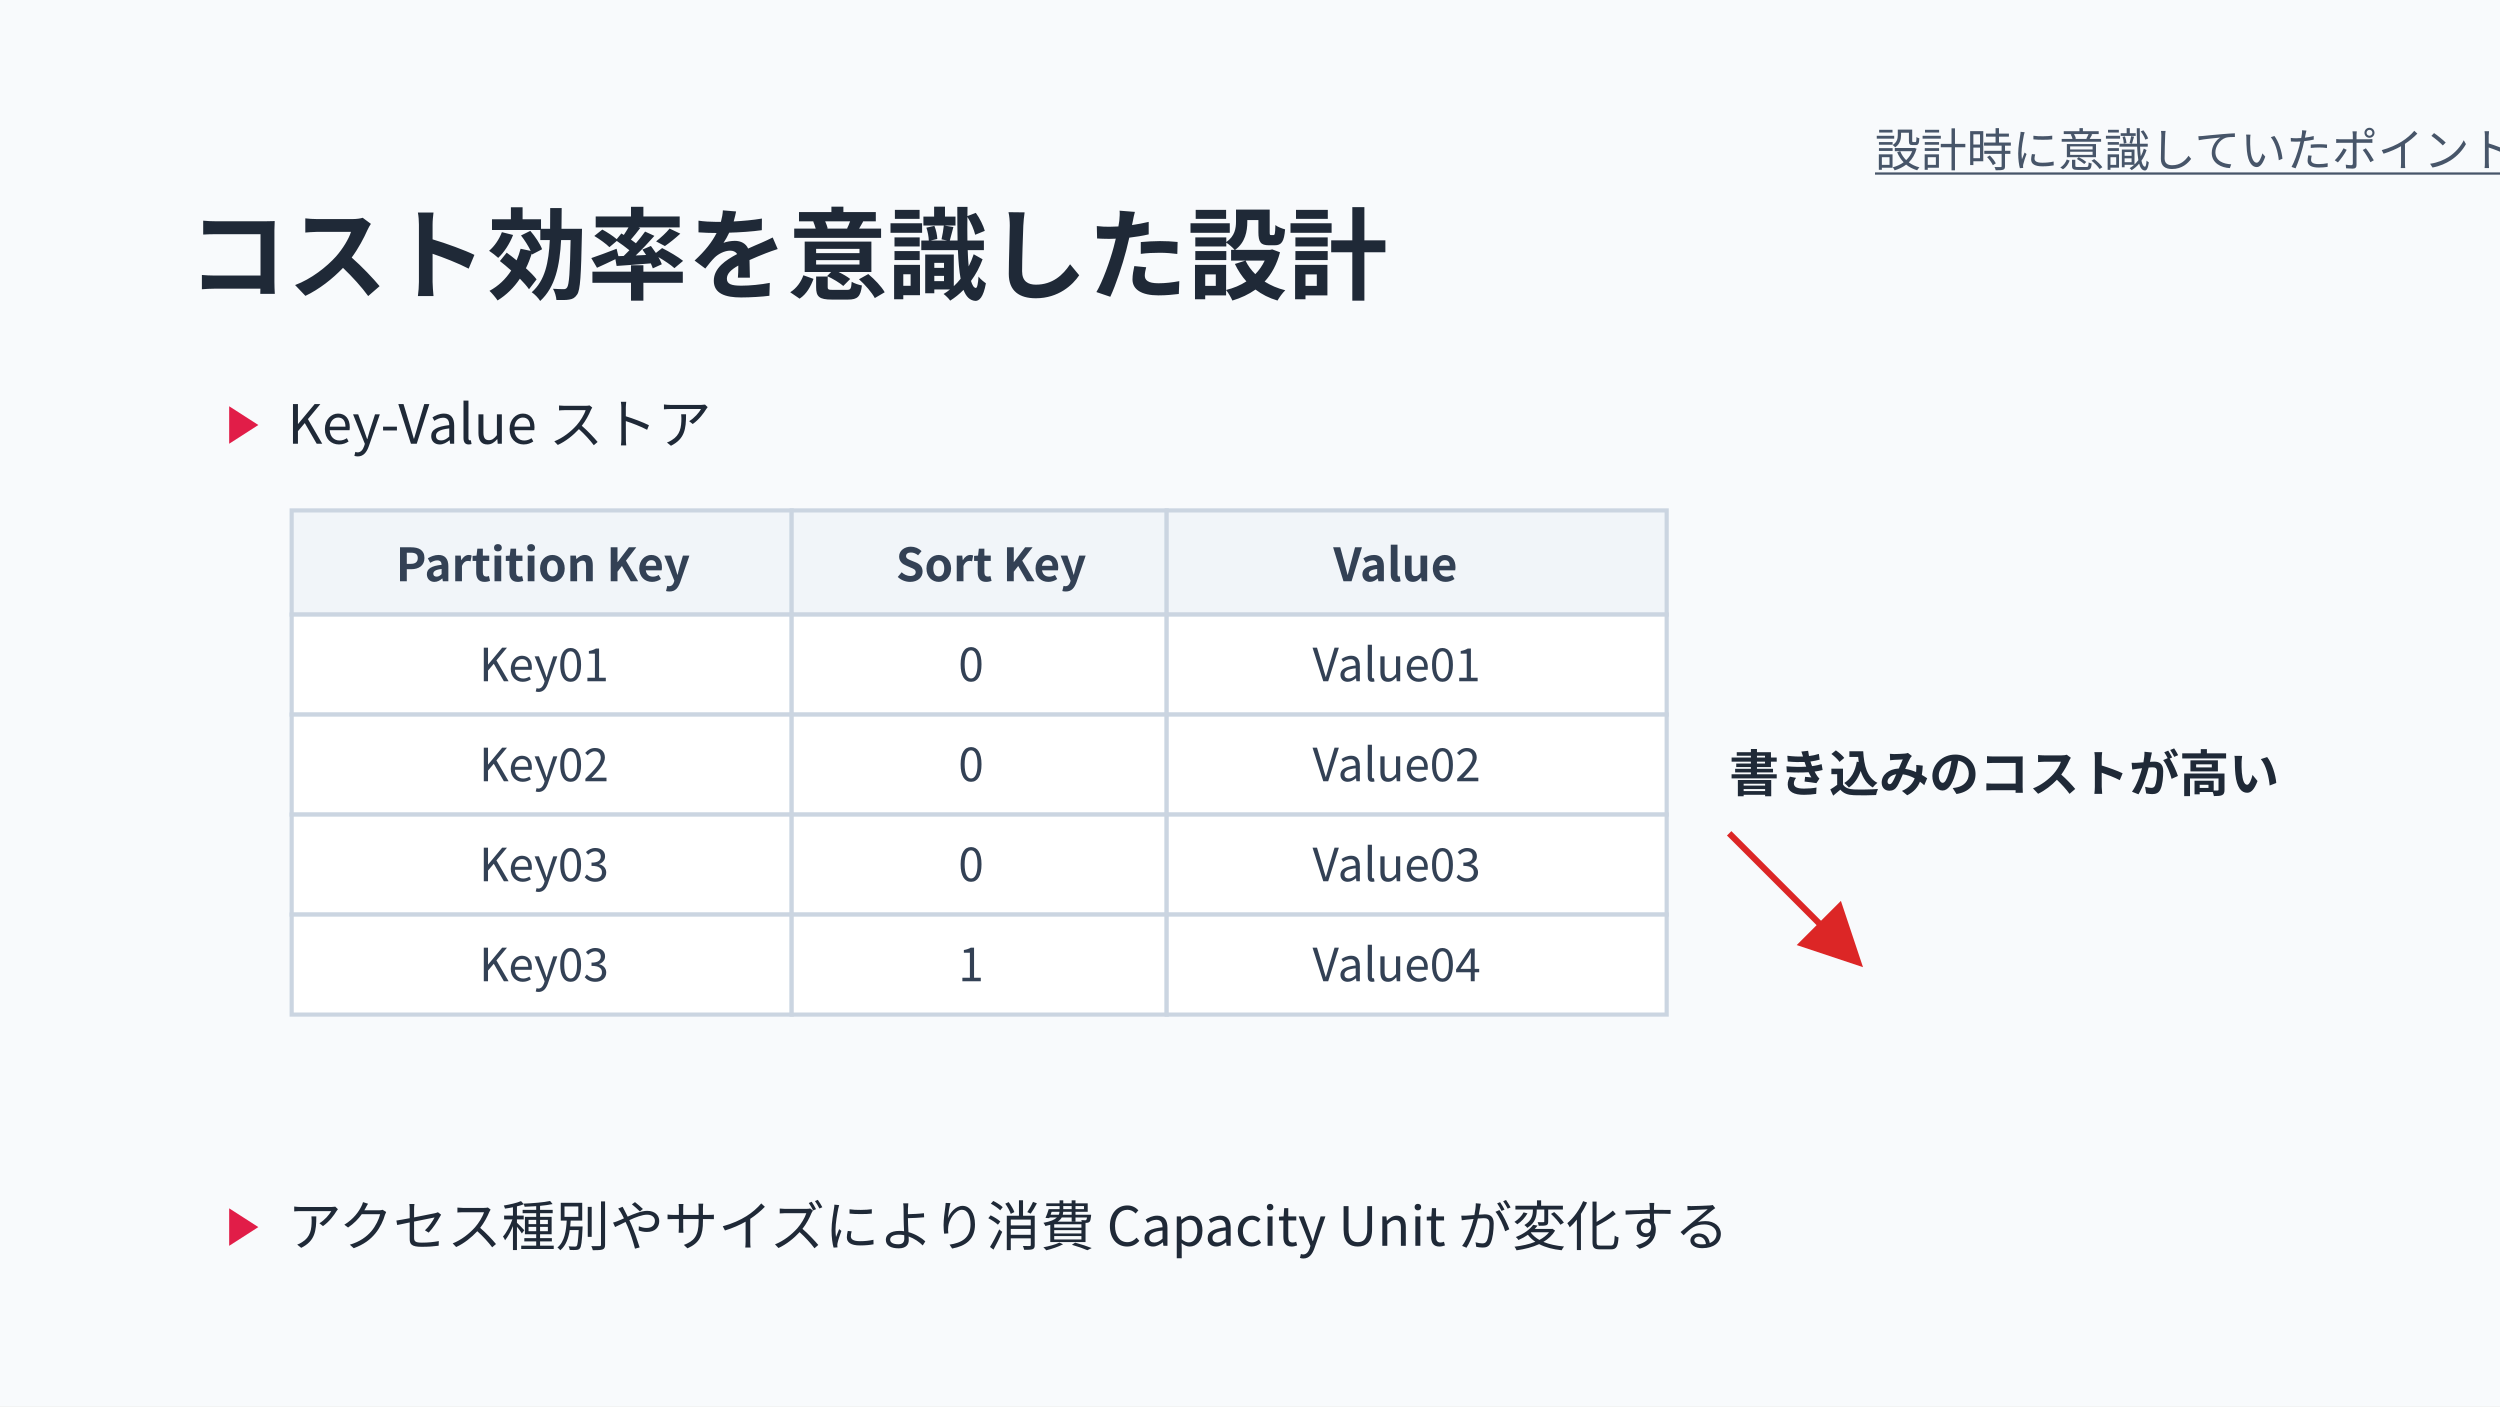
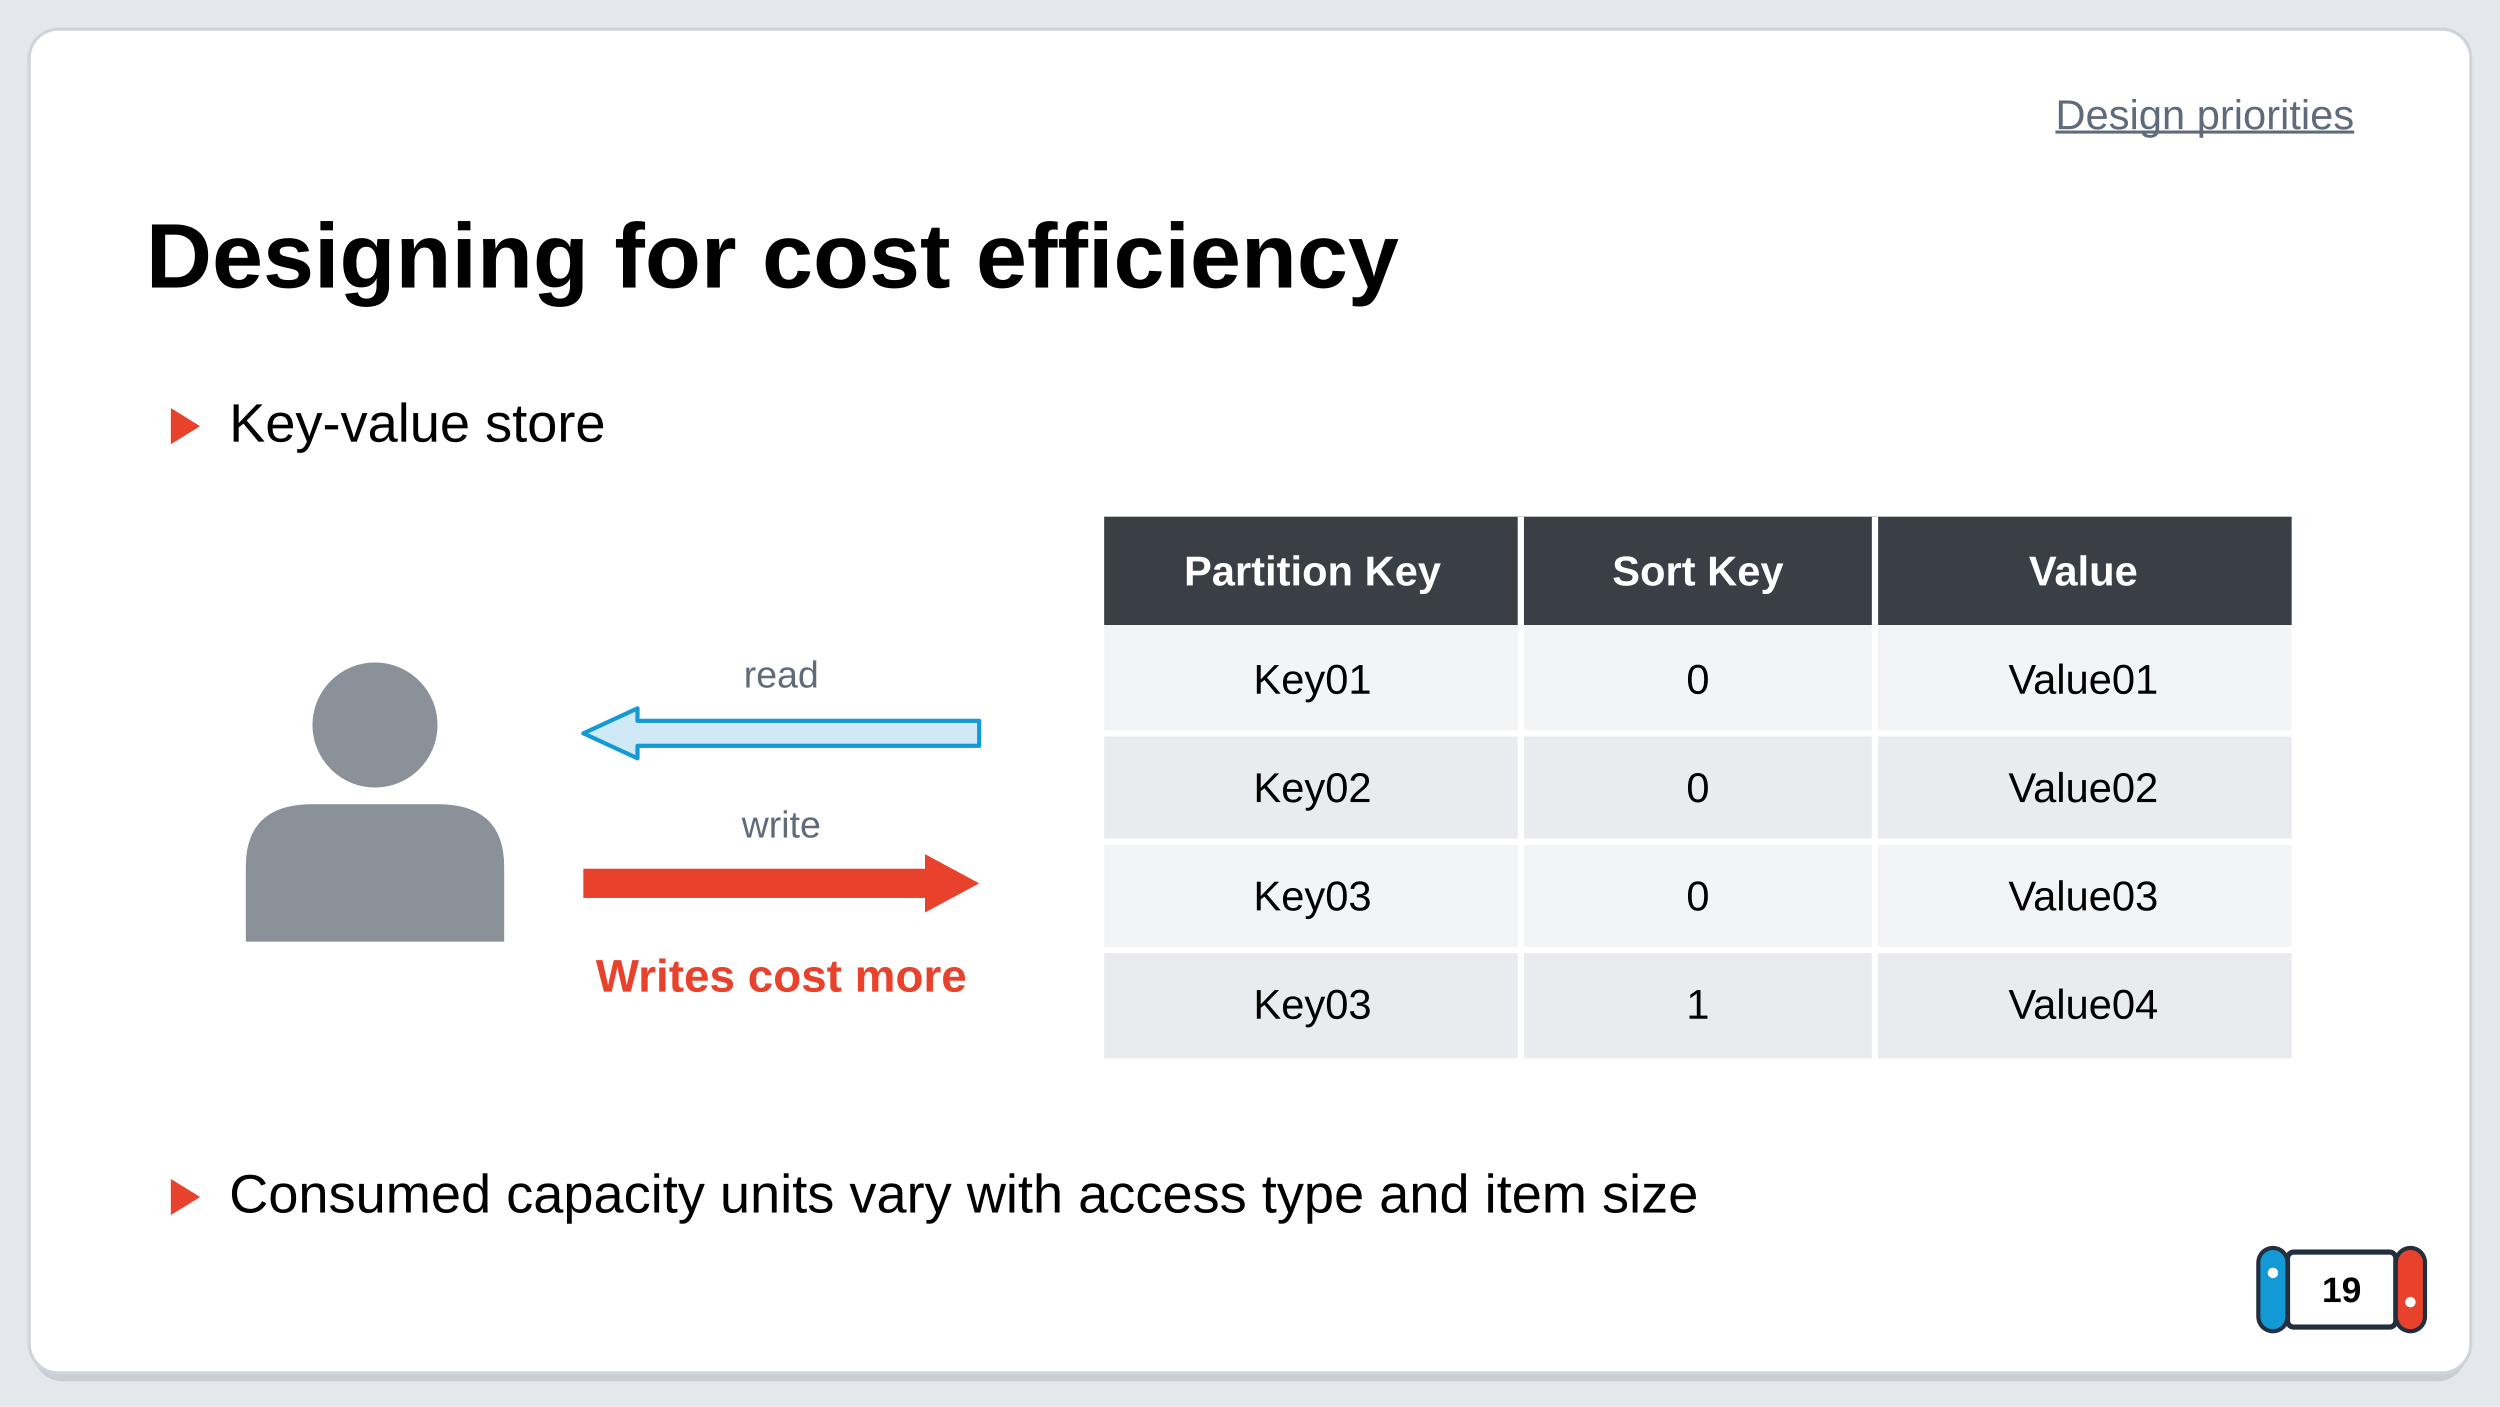
- <svg xmlns="http://www.w3.org/2000/svg" width="1200" height="675" viewBox="0 0 1200 675">
-   <style>text{font-family:-apple-system,BlinkMacSystemFont,'Noto Sans CJK JP',sans-serif;fill:#1f2937}.tag{font-size:22px;fill:#475569;text-decoration:underline}.title{font-size:48px;font-weight:800}.p{font-size:26px}.sub{font-size:22px;fill:#334155}.bullet{fill:#e11d48}.cell{fill:#fff;stroke:#cbd5e1;stroke-width:2}.head{fill:#f1f5f9;stroke:#cbd5e1;stroke-width:2}</style>
-   <rect width="1200" height="675" fill="#f8fafc" />
-   <text x="900" y="80" class="tag">設計時に意識していたポイント</text>
-   <text x="90" y="140" class="title">コスト効率を意識した設計</text>
-   <g transform="translate(110 195)">
-     <polygon points="0,0 14,9 0,18" class="bullet" />
-     <text x="28" y="18" class="p">Key-Value ストア</text>
-   </g>
-   <g transform="translate(110 580)">
-     <polygon points="0,0 14,9 0,18" class="bullet" />
-     <text x="28" y="18" class="p">アクセス種別やサイズにより消費 Capacity Unit が変化する</text>
-   </g>
-   <g transform="translate(140 245)">
-     <rect x="0" y="0" width="240" height="50" class="head" />
-     <rect x="240" y="0" width="180" height="50" class="head" />
-     <rect x="420" y="0" width="240" height="50" class="head" />
-     <text x="50" y="34" class="sub" font-weight="700">Partition Key</text>
-     <text x="290" y="34" class="sub" font-weight="700">Sort Key</text>
-     <text x="500" y="34" class="sub" font-weight="700">Value</text>
-     <rect x="0" y="50" width="240" height="48" class="cell" />
-     <rect x="240" y="50" width="180" height="48" class="cell" />
-     <rect x="420" y="50" width="240" height="48" class="cell" />
-     <text x="90" y="82" class="sub">Key01</text>
-     <text x="320" y="82" class="sub">0</text>
-     <text x="490" y="82" class="sub">Value01</text>
-     <rect x="0" y="98" width="240" height="48" class="cell" />
-     <rect x="240" y="98" width="180" height="48" class="cell" />
-     <rect x="420" y="98" width="240" height="48" class="cell" />
-     <text x="90" y="130" class="sub">Key02</text>
-     <text x="320" y="130" class="sub">0</text>
-     <text x="490" y="130" class="sub">Value02</text>
-     <rect x="0" y="146" width="240" height="48" class="cell" />
-     <rect x="240" y="146" width="180" height="48" class="cell" />
-     <rect x="420" y="146" width="240" height="48" class="cell" />
-     <text x="90" y="178" class="sub">Key03</text>
-     <text x="320" y="178" class="sub">0</text>
-     <text x="490" y="178" class="sub">Value03</text>
-     <rect x="0" y="194" width="240" height="48" class="cell" />
-     <rect x="240" y="194" width="180" height="48" class="cell" />
-     <rect x="420" y="194" width="240" height="48" class="cell" />
-     <text x="90" y="226" class="sub">Key03</text>
-     <text x="320" y="226" class="sub">1</text>
-     <text x="490" y="226" class="sub">Value04</text>
-   </g>
-   <g transform="translate(830 380)">
-     <text x="0" y="0" font-size="24" font-weight="700" fill="#dc2626">書き込みのコストが高い</text>
-     <path d="M 0 20 L 60 80" stroke="#dc2626" stroke-width="3" fill="none" marker-end="url(#arr)" />
-     <defs>
-       <marker id="arr" markerWidth="10" markerHeight="10" refX="8" refY="5" orient="auto">
-         <path d="M0,0 L10,5 L0,10 Z" fill="#dc2626" />
-       </marker>
-     </defs>
+ <svg xmlns="http://www.w3.org/2000/svg" width="1200" height="675" viewBox="0 0 1200 675" role="img" aria-labelledby="title desc">
+   <style>text{font-family:-apple-system,BlinkMacSystemFont,'Helvetica Neue',Arial,sans-serif}text:where(:not([fill])){fill:#232f3e}</style>
+   <rect width="1200" height="675" fill="#e4e7eb" />
+   <rect x="16" y="20" width="1168" height="643" rx="14" fill="#c9ced4" />
+   <rect x="14" y="14" width="1172" height="645" rx="14" fill="#ffffff" stroke="#cfd4da" stroke-width="1.5" />
+   <text x="1130" y="62" font-size="20" fill="#5f6b7a" text-anchor="end" text-decoration="underline">Design priorities</text>
+   <text x="70" y="138" font-size="44" font-weight="700">Designing for cost efficiency</text>
+   <polygon points="82,195.88 96,204.56 82,213.24" fill="#e8412c" />
+   <text x="110" y="212" font-size="26">Key-value store</text>
+   <circle cx="180" cy="348.0" r="30.0" fill="#8a9199" />
+   <path d="M118.0,452.0 L118.0,416.0 Q118.0,386.0 150.0,386.0 L210.0,386.0 Q242.0,386.0 242.0,416.0 L242.0,452.0 z" fill="#8a9199" />
+   <polygon points="470,346.0 306,346.0 306,340 280,352 306,364 306,358.0 470,358.0" fill="#cfe9f6" stroke="#139ad6" stroke-width="2" stroke-linejoin="round" />
+   <polygon points="280,417.0 444,417.0 444,410 470,424 444,438 444,431.0 280,431.0" fill="#e8412c" stroke-linejoin="round" />
+   <text x="375" y="330" font-size="18" fill="#5f6b7a" text-anchor="middle">read</text>
+   <text x="375" y="402" font-size="18" fill="#5f6b7a" text-anchor="middle">write</text>
+   <text x="375" y="476" font-size="22" font-weight="700" fill="#e8412c" text-anchor="middle">Writes cost more</text>
+   <rect x="530" y="248" width="570" height="52" fill="#3a3f46" />
+   <rect x="530" y="300" width="570" height="52" fill="#f3f4f6" />
+   <rect x="530" y="352" width="570" height="52" fill="#e9ebee" />
+   <rect x="530" y="404" width="570" height="52" fill="#f3f4f6" />
+   <rect x="530" y="456" width="570" height="52" fill="#e9ebee" />
+   <line x1="530" y1="352" x2="1100" y2="352" stroke="#ffffff" stroke-width="3" />
+   <line x1="530" y1="404" x2="1100" y2="404" stroke="#ffffff" stroke-width="3" />
+   <line x1="530" y1="456" x2="1100" y2="456" stroke="#ffffff" stroke-width="3" />
+   <text x="630.0" y="281" font-size="20" font-weight="700" fill="#ffffff" text-anchor="middle">Partition Key</text>
+   <text x="630.0" y="333" font-size="20" text-anchor="middle">Key01</text>
+   <text x="630.0" y="385" font-size="20" text-anchor="middle">Key02</text>
+   <text x="630.0" y="437" font-size="20" text-anchor="middle">Key03</text>
+   <text x="630.0" y="489" font-size="20" text-anchor="middle">Key03</text>
+   <text x="815.0" y="281" font-size="20" font-weight="700" fill="#ffffff" text-anchor="middle">Sort Key</text>
+   <text x="815.0" y="333" font-size="20" text-anchor="middle">0</text>
+   <text x="815.0" y="385" font-size="20" text-anchor="middle">0</text>
+   <text x="815.0" y="437" font-size="20" text-anchor="middle">0</text>
+   <text x="815.0" y="489" font-size="20" text-anchor="middle">1</text>
+   <line x1="730" y1="248" x2="730" y2="508" stroke="#ffffff" stroke-width="3" />
+   <text x="1000.0" y="281" font-size="20" font-weight="700" fill="#ffffff" text-anchor="middle">Value</text>
+   <text x="1000.0" y="333" font-size="20" text-anchor="middle">Value01</text>
+   <text x="1000.0" y="385" font-size="20" text-anchor="middle">Value02</text>
+   <text x="1000.0" y="437" font-size="20" text-anchor="middle">Value03</text>
+   <text x="1000.0" y="489" font-size="20" text-anchor="middle">Value04</text>
+   <line x1="900" y1="248" x2="900" y2="508" stroke="#ffffff" stroke-width="3" />
+   <polygon points="82,565.88 96,574.56 82,583.24" fill="#e8412c" />
+   <text x="110" y="582" font-size="26">Consumed capacity units vary with access type and item size</text>
+   <g transform="translate(1124,619) scale(1.0)">
+     <rect x="-26" y="-18" width="52" height="36" rx="3" fill="#ffffff" stroke="#232f3e" stroke-width="2.5" />
+     <text x="0" y="6" font-size="17" font-weight="700" text-anchor="middle">19</text>
+     <rect x="-40" y="-20" width="14" height="40" rx="7" fill="#139ad6" stroke="#232f3e" stroke-width="2" />
+     <rect x="26" y="-20" width="14" height="40" rx="7" fill="#e8412c" stroke="#232f3e" stroke-width="2" />
+     <circle cx="-33" cy="-8" r="2.5" fill="#ffffff" />
+     <circle cx="33" cy="6" r="2.5" fill="#ffffff" />
  </g>
</svg>
